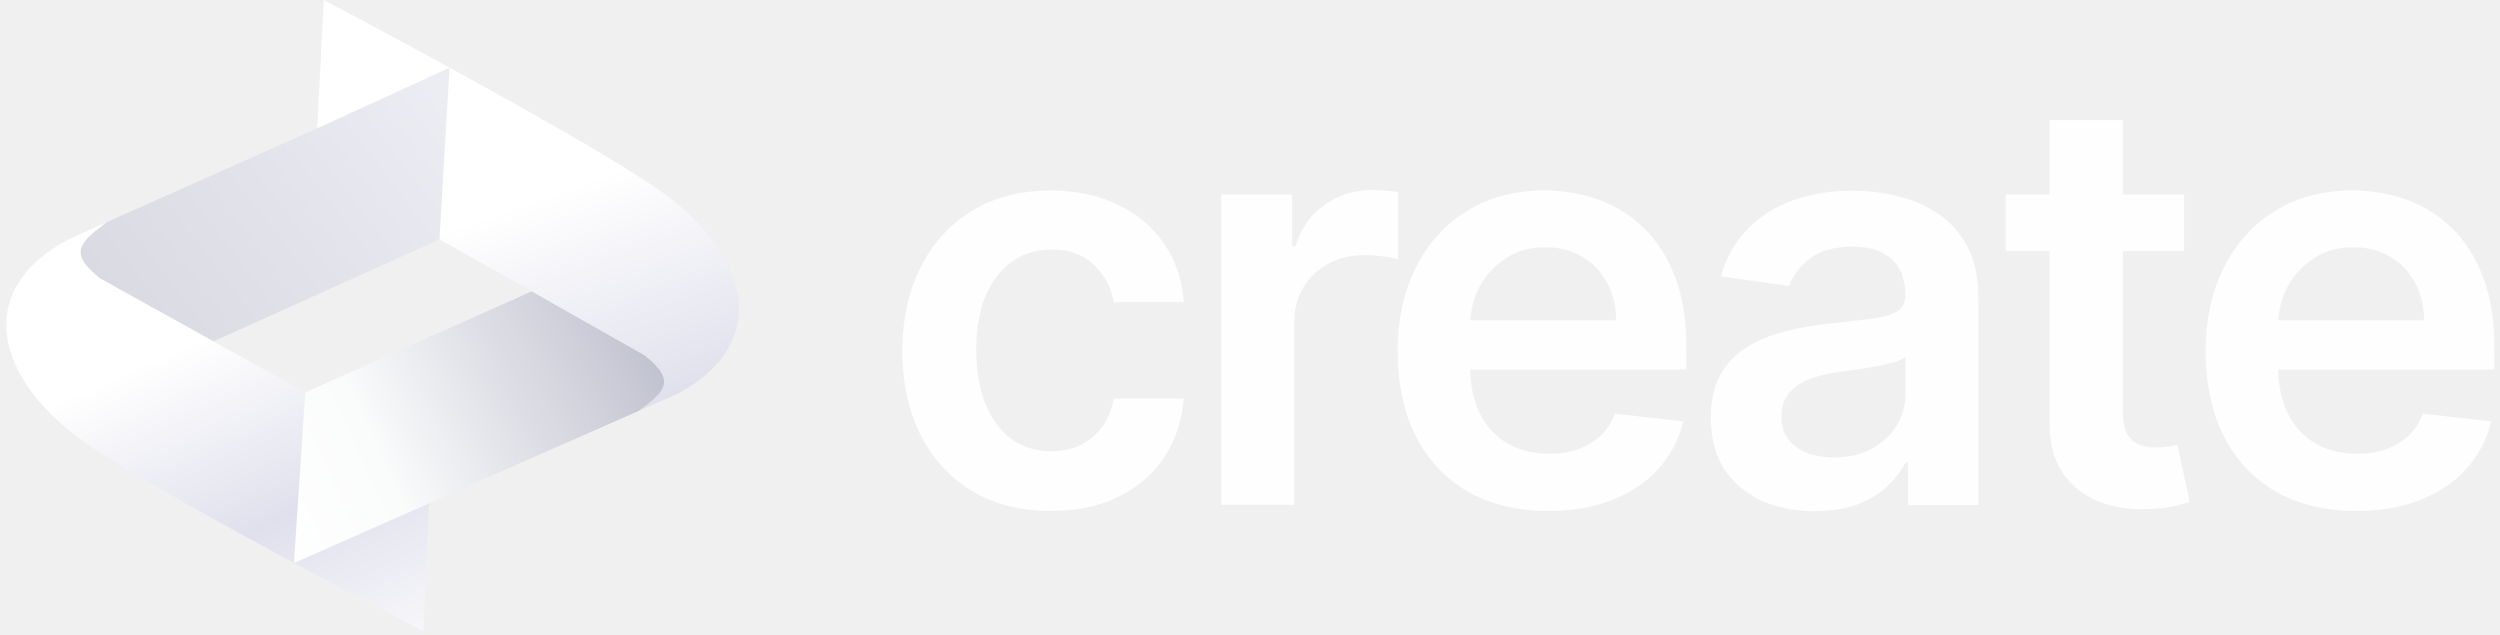
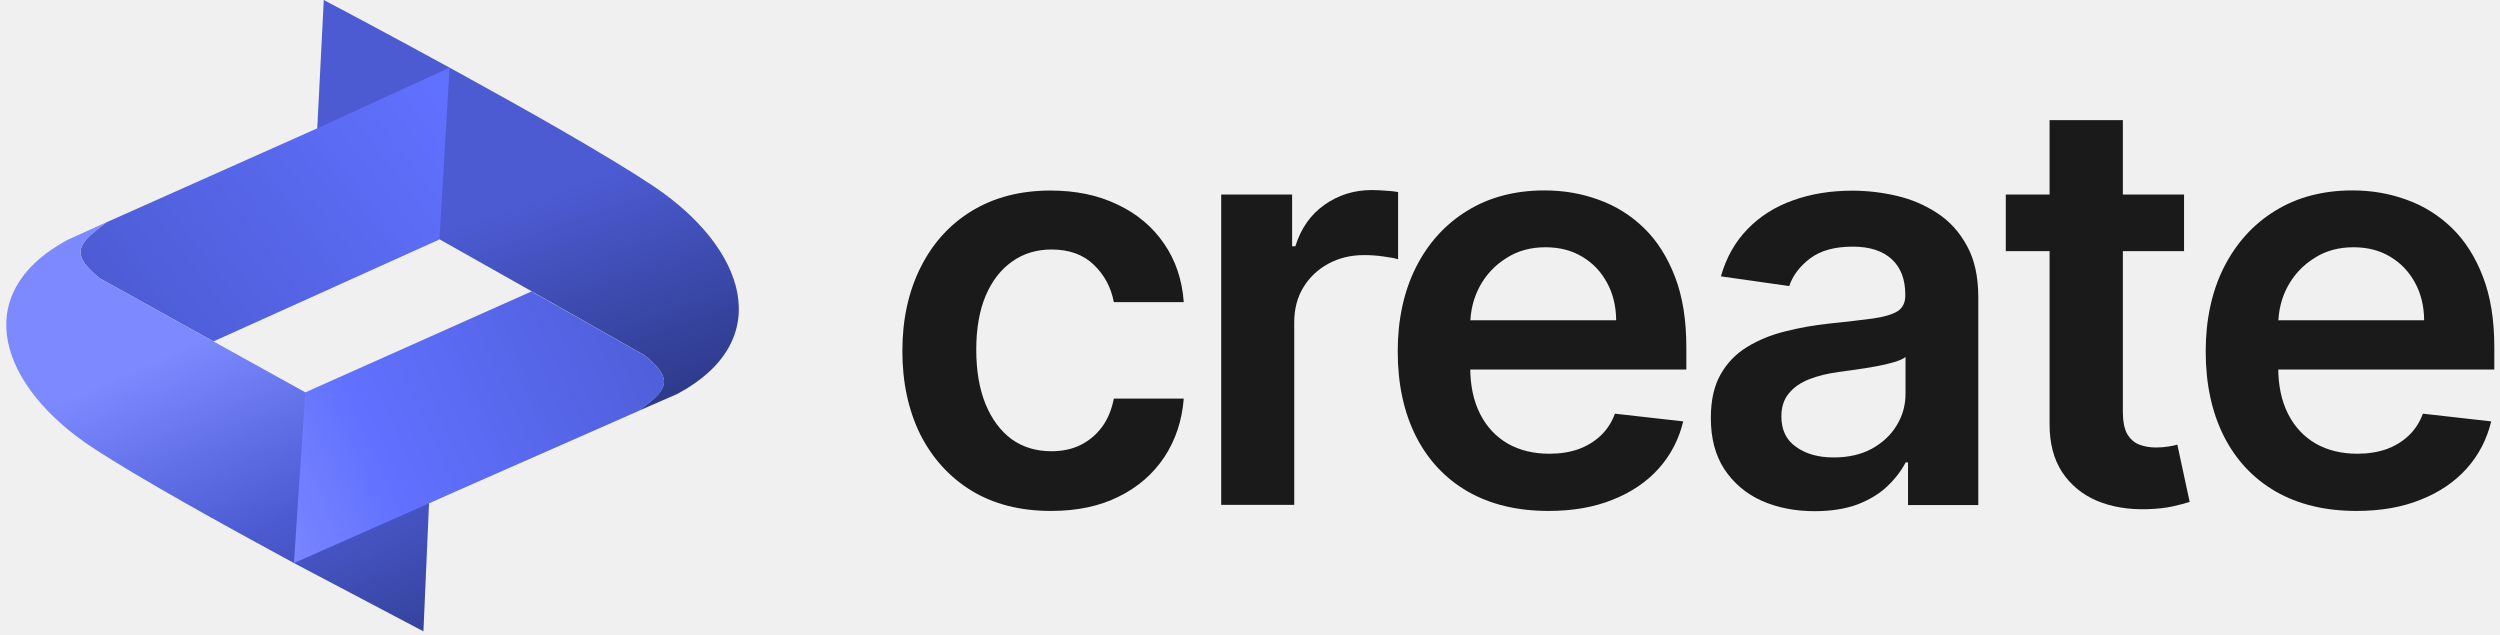
<svg xmlns="http://www.w3.org/2000/svg" width="394" height="100" viewBox="0 0 394 100" fill="none">
  <g clip-path="url(#clip0_1_21)">
    <path d="M106.766 62.078L100.512 64.803L100.649 64.744C104.59 61.784 106.786 60.118 101.571 55.982L83.749 45.887L49.675 26.658L51.028 0C51.028 0 88.533 19.719 102.963 29.324C117.373 38.948 122.568 53.571 106.766 62.078Z" fill="url(#paint0_linear_1_21)" />
    <path d="M70.849 10.663L69.261 37.733L33.638 53.806L15.777 43.888C10.543 39.791 12.758 38.105 16.66 35.126L16.758 35.048L16.209 35.283L16.444 35.185L50.028 20.209L70.849 10.663Z" fill="url(#paint1_linear_1_21)" />
    <path d="M67.908 72.82L67.614 79.328L66.732 99.498L46.323 88.736C35.069 82.64 21.934 75.368 14.621 70.566C0.132 61.059 -5.181 46.436 10.582 37.831L16.209 35.283L16.758 35.048L16.66 35.126C12.739 38.125 10.543 39.791 15.777 43.888L33.638 53.806L48.107 61.823L67.908 72.82Z" fill="url(#paint2_linear_1_21)" />
    <path d="M100.649 64.763L71.79 77.465L68.32 79.014L67.614 79.328L46.323 88.736L48.107 61.843L83.769 45.926L101.59 56.002C106.805 60.118 104.61 61.804 100.649 64.763Z" fill="url(#paint3_linear_1_21)" />
-     <path d="M165.641 80.523C160.759 80.523 156.564 79.445 153.074 77.308C149.604 75.172 146.918 72.192 145.016 68.429C143.154 64.626 142.213 60.255 142.213 55.316C142.213 50.356 143.173 45.966 145.075 42.163C146.977 38.341 149.682 35.361 153.153 33.244C156.662 31.108 160.799 30.03 165.563 30.03C169.523 30.03 173.032 30.755 176.091 32.225C179.169 33.675 181.62 35.714 183.443 38.38C185.266 41.006 186.305 44.084 186.56 47.612H175.542C175.091 45.26 174.032 43.3 172.366 41.712C170.719 40.124 168.504 39.321 165.72 39.321C163.367 39.321 161.289 39.948 159.505 41.222C157.721 42.477 156.329 44.28 155.329 46.632C154.349 48.984 153.858 51.807 153.858 55.1C153.858 58.432 154.349 61.294 155.329 63.705C156.309 66.077 157.681 67.919 159.426 69.213C161.21 70.487 163.289 71.114 165.7 71.114C167.406 71.114 168.915 70.801 170.249 70.154C171.601 69.487 172.738 68.547 173.66 67.312C174.581 66.077 175.189 64.587 175.542 62.823H186.56C186.286 66.292 185.266 69.35 183.502 72.036C181.737 74.682 179.345 76.779 176.307 78.269C173.307 79.778 169.739 80.523 165.641 80.523Z" fill="#FEFEFE" />
-     <path d="M192.461 79.563V30.657H203.637V38.811H204.146C205.028 35.989 206.558 33.813 208.734 32.284C210.91 30.735 213.42 29.951 216.204 29.951C216.831 29.951 217.556 29.99 218.341 30.049C219.144 30.088 219.811 30.167 220.34 30.265V40.869C219.85 40.693 219.086 40.556 218.007 40.418C216.968 40.262 215.968 40.203 214.988 40.203C212.89 40.203 211.008 40.654 209.322 41.575C207.675 42.477 206.362 43.712 205.401 45.299C204.44 46.887 203.97 48.73 203.97 50.807V79.563H192.461Z" fill="#FEFEFE" />
-     <path d="M244.024 80.523C239.122 80.523 234.888 79.504 231.319 77.465C227.771 75.407 225.046 72.506 223.144 68.743C221.242 64.96 220.281 60.51 220.281 55.394C220.281 50.356 221.242 45.946 223.144 42.143C225.065 38.321 227.771 35.342 231.221 33.225C234.672 31.088 238.75 30.01 243.416 30.01C246.435 30.01 249.278 30.5 251.944 31.48C254.63 32.441 257.022 33.93 259.081 35.93C261.159 37.949 262.786 40.516 263.982 43.633C265.178 46.73 265.766 50.435 265.766 54.708V58.236H225.693V50.474H254.709C254.689 48.259 254.218 46.299 253.277 44.574C252.336 42.829 251.042 41.457 249.356 40.458C247.709 39.458 245.769 38.968 243.573 38.968C241.22 38.968 239.142 39.536 237.377 40.693C235.593 41.81 234.201 43.3 233.201 45.142C232.221 46.965 231.731 48.984 231.711 51.16V57.942C231.711 60.784 232.241 63.235 233.28 65.273C234.319 67.292 235.77 68.841 237.632 69.919C239.495 70.977 241.691 71.507 244.181 71.507C245.867 71.507 247.376 71.271 248.729 70.801C250.082 70.311 251.258 69.605 252.258 68.664C253.258 67.723 254.003 66.567 254.513 65.195L265.276 66.41C264.59 69.252 263.296 71.742 261.394 73.859C259.512 75.956 257.081 77.603 254.14 78.759C251.199 79.955 247.827 80.523 244.024 80.523Z" fill="#FEFEFE" />
-     <path d="M285.999 80.562C282.901 80.562 280.117 80.013 277.627 78.916C275.157 77.799 273.216 76.132 271.765 73.957C270.334 71.761 269.628 69.076 269.628 65.861C269.628 63.097 270.138 60.824 271.158 59.02C272.177 57.217 273.569 55.766 275.334 54.688C277.098 53.61 279.078 52.787 281.294 52.238C283.529 51.67 285.822 51.258 288.195 51.003C291.057 50.709 293.39 50.435 295.155 50.2C296.939 49.945 298.233 49.553 299.036 49.063C299.86 48.533 300.272 47.71 300.272 46.612V46.416C300.272 44.025 299.566 42.163 298.135 40.85C296.703 39.536 294.664 38.87 291.998 38.87C289.175 38.87 286.94 39.477 285.293 40.712C283.666 41.947 282.548 43.398 281.98 45.084L271.216 43.555C272.059 40.575 273.471 38.105 275.412 36.106C277.372 34.087 279.745 32.578 282.568 31.578C285.391 30.559 288.508 30.049 291.92 30.049C294.272 30.049 296.625 30.324 298.958 30.872C301.291 31.421 303.428 32.343 305.349 33.617C307.271 34.871 308.82 36.577 309.996 38.752C311.192 40.908 311.78 43.633 311.78 46.867V79.602H300.703V72.879H300.33C299.625 74.231 298.644 75.505 297.37 76.701C296.115 77.877 294.527 78.818 292.625 79.543C290.763 80.21 288.528 80.562 285.999 80.562ZM288.979 72.094C291.292 72.094 293.292 71.644 294.998 70.722C296.703 69.781 297.997 68.566 298.919 67.037C299.86 65.508 300.311 63.842 300.311 62.039V56.257C299.958 56.55 299.331 56.825 298.468 57.08C297.625 57.335 296.664 57.55 295.606 57.746C294.547 57.942 293.488 58.099 292.449 58.256C291.41 58.413 290.508 58.53 289.744 58.628C288.018 58.864 286.489 59.236 285.136 59.765C283.783 60.294 282.705 61.039 281.921 62C281.137 62.941 280.745 64.136 280.745 65.626C280.745 67.743 281.509 69.35 283.058 70.428C284.607 71.546 286.587 72.094 288.979 72.094Z" fill="#FEFEFE" />
-     <path d="M344.207 30.657V39.575H316.113V30.657H344.207ZM323.033 18.935H334.561V64.862C334.561 66.41 334.797 67.606 335.267 68.429C335.757 69.233 336.385 69.781 337.169 70.076C337.953 70.37 338.816 70.526 339.777 70.526C340.502 70.526 341.149 70.468 341.757 70.37C342.364 70.272 342.835 70.174 343.149 70.076L345.09 79.092C344.482 79.308 343.6 79.543 342.443 79.798C341.325 80.053 339.933 80.21 338.306 80.249C335.424 80.327 332.817 79.896 330.503 78.935C328.19 77.955 326.347 76.446 324.994 74.407C323.661 72.369 322.994 69.821 323.014 66.763V18.935H323.033Z" fill="#FEFEFE" />
-     <path d="M371.361 80.523C366.46 80.523 362.225 79.504 358.657 77.465C355.108 75.407 352.383 72.506 350.481 68.743C348.579 64.96 347.619 60.51 347.619 55.394C347.619 50.356 348.579 45.946 350.481 42.143C352.422 38.321 355.108 35.342 358.559 33.225C362.009 31.088 366.087 30.01 370.753 30.01C373.772 30.01 376.615 30.5 379.281 31.48C381.967 32.441 384.359 33.93 386.418 35.93C388.496 37.949 390.123 40.516 391.319 43.633C392.515 46.73 393.103 50.435 393.103 54.708V58.236H353.03V50.474H382.046C382.026 48.259 381.556 46.299 380.615 44.574C379.674 42.829 378.38 41.457 376.694 40.458C375.047 39.458 373.106 38.968 370.91 38.968C368.557 38.968 366.479 39.536 364.715 40.693C362.931 41.81 361.539 43.3 360.539 45.142C359.558 46.965 359.068 48.984 359.049 51.16V57.942C359.049 60.784 359.578 63.235 360.617 65.273C361.656 67.292 363.107 68.841 364.97 69.919C366.832 70.977 369.028 71.507 371.518 71.507C373.184 71.507 374.713 71.271 376.066 70.801C377.419 70.311 378.595 69.605 379.595 68.664C380.595 67.723 381.34 66.567 381.85 65.195L392.613 66.41C391.927 69.252 390.633 71.742 388.731 73.859C386.849 75.956 384.418 77.603 381.477 78.759C378.536 79.955 375.164 80.523 371.361 80.523Z" fill="#FEFEFE" />
+     <path d="M165.641 80.523C160.759 80.523 156.564 79.445 153.074 77.308C149.604 75.172 146.918 72.192 145.016 68.429C143.154 64.626 142.213 60.255 142.213 55.316C142.213 50.356 143.173 45.966 145.075 42.163C146.977 38.341 149.682 35.361 153.153 33.244C156.662 31.108 160.799 30.03 165.563 30.03C169.523 30.03 173.032 30.755 176.091 32.225C179.169 33.675 181.62 35.714 183.443 38.38C185.266 41.006 186.305 44.084 186.56 47.612H175.542C175.091 45.26 174.032 43.3 172.366 41.712C170.719 40.124 168.504 39.321 165.72 39.321C163.367 39.321 161.289 39.948 159.505 41.222C157.721 42.477 156.329 44.28 155.329 46.632C154.349 48.984 153.858 51.807 153.858 55.1C153.858 58.432 154.349 61.294 155.329 63.705C156.309 66.077 157.681 67.919 159.426 69.213C161.21 70.487 163.289 71.114 165.7 71.114C167.406 71.114 168.915 70.801 170.249 70.154C171.601 69.487 172.738 68.547 173.66 67.312C174.581 66.077 175.189 64.587 175.542 62.823H186.56C186.286 66.292 185.266 69.35 183.502 72.036C181.737 74.682 179.345 76.779 176.307 78.269C173.307 79.778 169.739 80.523 165.641 80.523Z" fill="#1a1a1a" />
+     <path d="M192.461 79.563V30.657H203.637V38.811H204.146C205.028 35.989 206.558 33.813 208.734 32.284C210.91 30.735 213.42 29.951 216.204 29.951C216.831 29.951 217.556 29.99 218.341 30.049C219.144 30.088 219.811 30.167 220.34 30.265V40.869C219.85 40.693 219.086 40.556 218.007 40.418C216.968 40.262 215.968 40.203 214.988 40.203C212.89 40.203 211.008 40.654 209.322 41.575C207.675 42.477 206.362 43.712 205.401 45.299C204.44 46.887 203.97 48.73 203.97 50.807V79.563H192.461Z" fill="#1a1a1a" />
+     <path d="M244.024 80.523C239.122 80.523 234.888 79.504 231.319 77.465C227.771 75.407 225.046 72.506 223.144 68.743C221.242 64.96 220.281 60.51 220.281 55.394C220.281 50.356 221.242 45.946 223.144 42.143C225.065 38.321 227.771 35.342 231.221 33.225C234.672 31.088 238.75 30.01 243.416 30.01C246.435 30.01 249.278 30.5 251.944 31.48C254.63 32.441 257.022 33.93 259.081 35.93C261.159 37.949 262.786 40.516 263.982 43.633C265.178 46.73 265.766 50.435 265.766 54.708V58.236H225.693V50.474H254.709C254.689 48.259 254.218 46.299 253.277 44.574C252.336 42.829 251.042 41.457 249.356 40.458C247.709 39.458 245.769 38.968 243.573 38.968C241.22 38.968 239.142 39.536 237.377 40.693C235.593 41.81 234.201 43.3 233.201 45.142C232.221 46.965 231.731 48.984 231.711 51.16V57.942C231.711 60.784 232.241 63.235 233.28 65.273C234.319 67.292 235.77 68.841 237.632 69.919C239.495 70.977 241.691 71.507 244.181 71.507C245.867 71.507 247.376 71.271 248.729 70.801C250.082 70.311 251.258 69.605 252.258 68.664C253.258 67.723 254.003 66.567 254.513 65.195L265.276 66.41C264.59 69.252 263.296 71.742 261.394 73.859C259.512 75.956 257.081 77.603 254.14 78.759C251.199 79.955 247.827 80.523 244.024 80.523Z" fill="#1a1a1a" />
+     <path d="M285.999 80.562C282.901 80.562 280.117 80.013 277.627 78.916C275.157 77.799 273.216 76.132 271.765 73.957C270.334 71.761 269.628 69.076 269.628 65.861C269.628 63.097 270.138 60.824 271.158 59.02C272.177 57.217 273.569 55.766 275.334 54.688C277.098 53.61 279.078 52.787 281.294 52.238C283.529 51.67 285.822 51.258 288.195 51.003C291.057 50.709 293.39 50.435 295.155 50.2C296.939 49.945 298.233 49.553 299.036 49.063C299.86 48.533 300.272 47.71 300.272 46.612V46.416C300.272 44.025 299.566 42.163 298.135 40.85C296.703 39.536 294.664 38.87 291.998 38.87C289.175 38.87 286.94 39.477 285.293 40.712C283.666 41.947 282.548 43.398 281.98 45.084L271.216 43.555C272.059 40.575 273.471 38.105 275.412 36.106C277.372 34.087 279.745 32.578 282.568 31.578C285.391 30.559 288.508 30.049 291.92 30.049C294.272 30.049 296.625 30.324 298.958 30.872C301.291 31.421 303.428 32.343 305.349 33.617C307.271 34.871 308.82 36.577 309.996 38.752C311.192 40.908 311.78 43.633 311.78 46.867V79.602H300.703V72.879H300.33C299.625 74.231 298.644 75.505 297.37 76.701C296.115 77.877 294.527 78.818 292.625 79.543C290.763 80.21 288.528 80.562 285.999 80.562ZM288.979 72.094C291.292 72.094 293.292 71.644 294.998 70.722C296.703 69.781 297.997 68.566 298.919 67.037C299.86 65.508 300.311 63.842 300.311 62.039V56.257C299.958 56.55 299.331 56.825 298.468 57.08C297.625 57.335 296.664 57.55 295.606 57.746C294.547 57.942 293.488 58.099 292.449 58.256C291.41 58.413 290.508 58.53 289.744 58.628C288.018 58.864 286.489 59.236 285.136 59.765C283.783 60.294 282.705 61.039 281.921 62C281.137 62.941 280.745 64.136 280.745 65.626C280.745 67.743 281.509 69.35 283.058 70.428C284.607 71.546 286.587 72.094 288.979 72.094Z" fill="#1a1a1a" />
+     <path d="M344.207 30.657V39.575H316.113V30.657H344.207ZM323.033 18.935H334.561V64.862C334.561 66.41 334.797 67.606 335.267 68.429C335.757 69.233 336.385 69.781 337.169 70.076C337.953 70.37 338.816 70.526 339.777 70.526C340.502 70.526 341.149 70.468 341.757 70.37C342.364 70.272 342.835 70.174 343.149 70.076L345.09 79.092C344.482 79.308 343.6 79.543 342.443 79.798C341.325 80.053 339.933 80.21 338.306 80.249C335.424 80.327 332.817 79.896 330.503 78.935C328.19 77.955 326.347 76.446 324.994 74.407C323.661 72.369 322.994 69.821 323.014 66.763V18.935H323.033Z" fill="#1a1a1a" />
+     <path d="M371.361 80.523C366.46 80.523 362.225 79.504 358.657 77.465C355.108 75.407 352.383 72.506 350.481 68.743C348.579 64.96 347.619 60.51 347.619 55.394C347.619 50.356 348.579 45.946 350.481 42.143C352.422 38.321 355.108 35.342 358.559 33.225C362.009 31.088 366.087 30.01 370.753 30.01C373.772 30.01 376.615 30.5 379.281 31.48C381.967 32.441 384.359 33.93 386.418 35.93C388.496 37.949 390.123 40.516 391.319 43.633C392.515 46.73 393.103 50.435 393.103 54.708V58.236H353.03V50.474H382.046C382.026 48.259 381.556 46.299 380.615 44.574C379.674 42.829 378.38 41.457 376.694 40.458C375.047 39.458 373.106 38.968 370.91 38.968C368.557 38.968 366.479 39.536 364.715 40.693C362.931 41.81 361.539 43.3 360.539 45.142C359.558 46.965 359.068 48.984 359.049 51.16V57.942C359.049 60.784 359.578 63.235 360.617 65.273C361.656 67.292 363.107 68.841 364.97 69.919C366.832 70.977 369.028 71.507 371.518 71.507C373.184 71.507 374.713 71.271 376.066 70.801C377.419 70.311 378.595 69.605 379.595 68.664C380.595 67.723 381.34 66.567 381.85 65.195L392.613 66.41C391.927 69.252 390.633 71.742 388.731 73.859C386.849 75.956 384.418 77.603 381.477 78.759C378.536 79.955 375.164 80.523 371.361 80.523Z" fill="#1a1a1a" />
  </g>
  <defs>
    <linearGradient id="paint0_linear_1_21" x1="70.195" y1="0.1" x2="94.012" y2="67.423" gradientUnits="userSpaceOnUse">
-       <stop offset="0.479" stop-color="white" />
-       <stop offset="1" stop-color="#DFE0EC" />
+       <stop offset="0.479" stop-color="#4C5BD2" />
+       <stop offset="1" stop-color="#2D3A8A" />
    </linearGradient>
    <linearGradient id="paint1_linear_1_21" x1="76.125" y1="11.016" x2="19.123" y2="54.553" gradientUnits="userSpaceOnUse">
-       <stop offset="0.109" stop-color="#ECEDF3" />
-       <stop offset="1" stop-color="#D8D9E1" />
+       <stop offset="0.109" stop-color="#6171FF" />
+       <stop offset="1" stop-color="#4C5BD2" />
    </linearGradient>
    <linearGradient id="paint2_linear_1_21" x1="23.86" y1="39.751" x2="56.724" y2="113.54" gradientUnits="userSpaceOnUse">
-       <stop offset="0.193" stop-color="white" />
-       <stop offset="0.578" stop-color="#DFE0EC" />
-       <stop offset="1" stop-color="white" />
+       <stop offset="0.193" stop-color="#7C89FF" />
+       <stop offset="0.578" stop-color="#4C5BD2" />
+       <stop offset="1" stop-color="#2D3A8A" />
    </linearGradient>
    <linearGradient id="paint3_linear_1_21" x1="38.892" y1="79.469" x2="109.373" y2="47.332" gradientUnits="userSpaceOnUse">
-       <stop stop-color="white" />
-       <stop offset="0.286" stop-color="#FAFBFB" />
-       <stop offset="1" stop-color="#B6B7C7" />
+       <stop stop-color="#7C89FF" />
+       <stop offset="0.286" stop-color="#6171FF" />
+       <stop offset="1" stop-color="#4C5BD2" />
    </linearGradient>
    <clipPath id="clip0_1_21">
      <rect width="394.01" height="99.498" fill="white" />
    </clipPath>
  </defs>
</svg>
